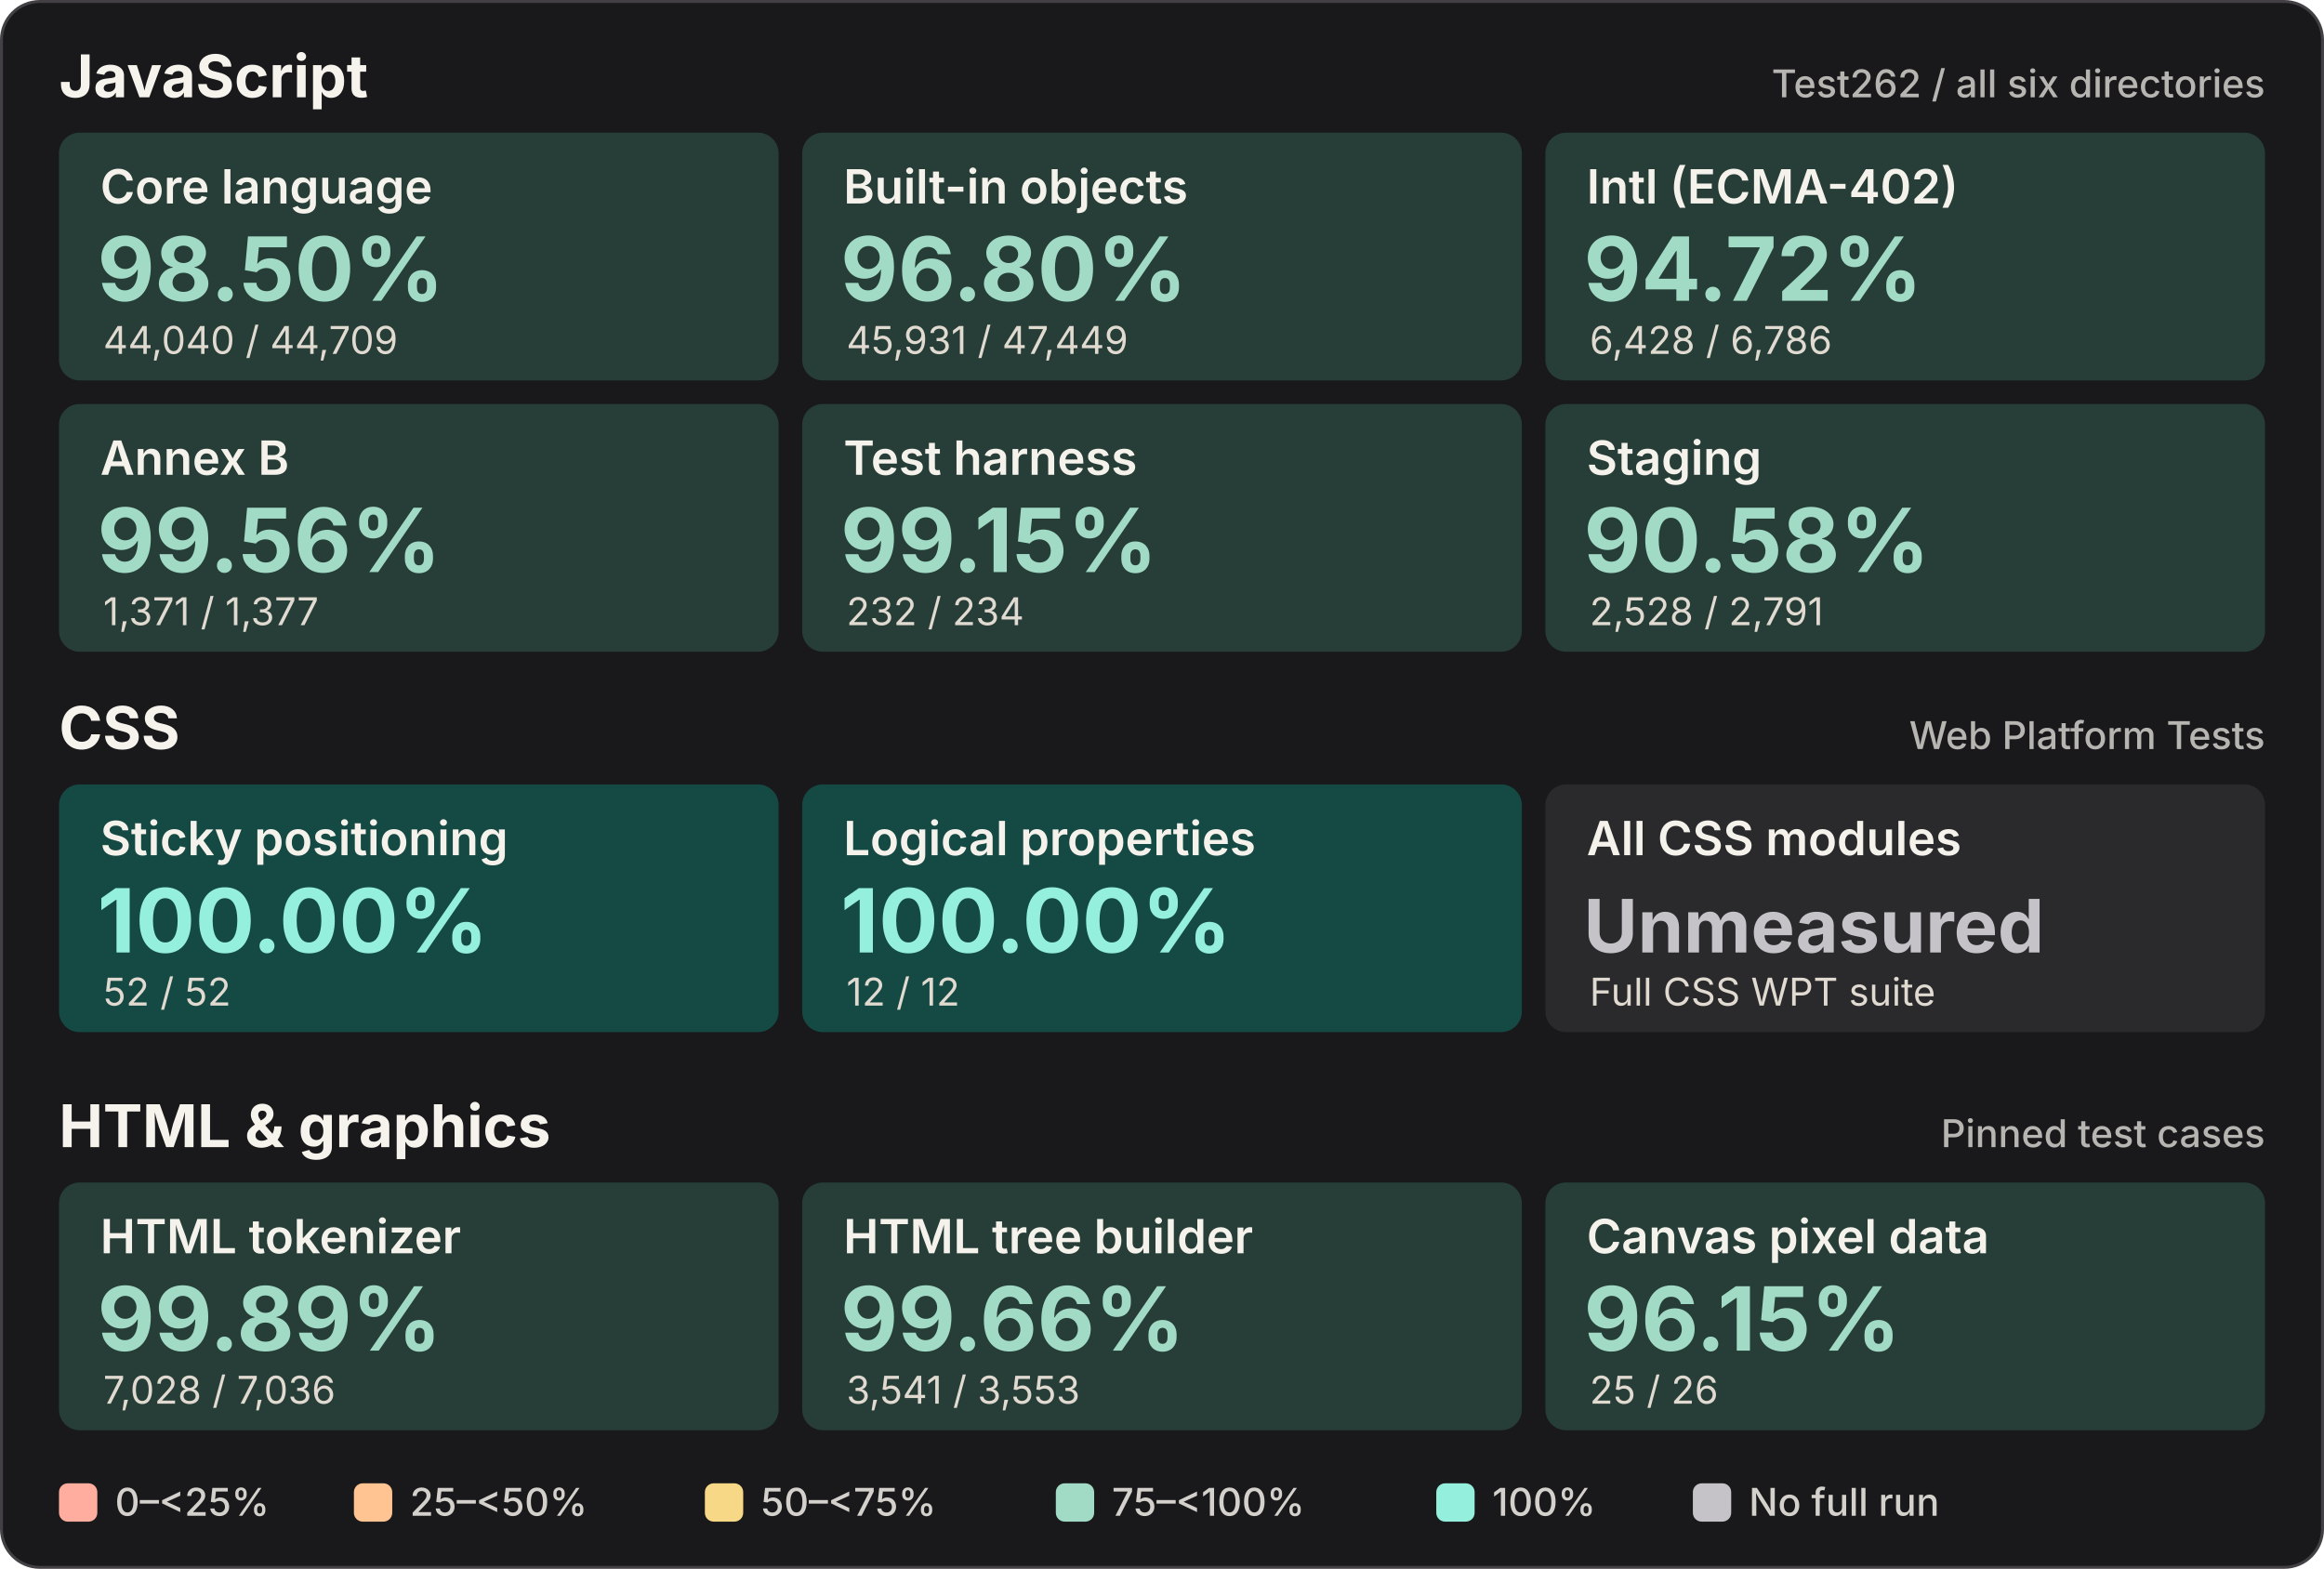
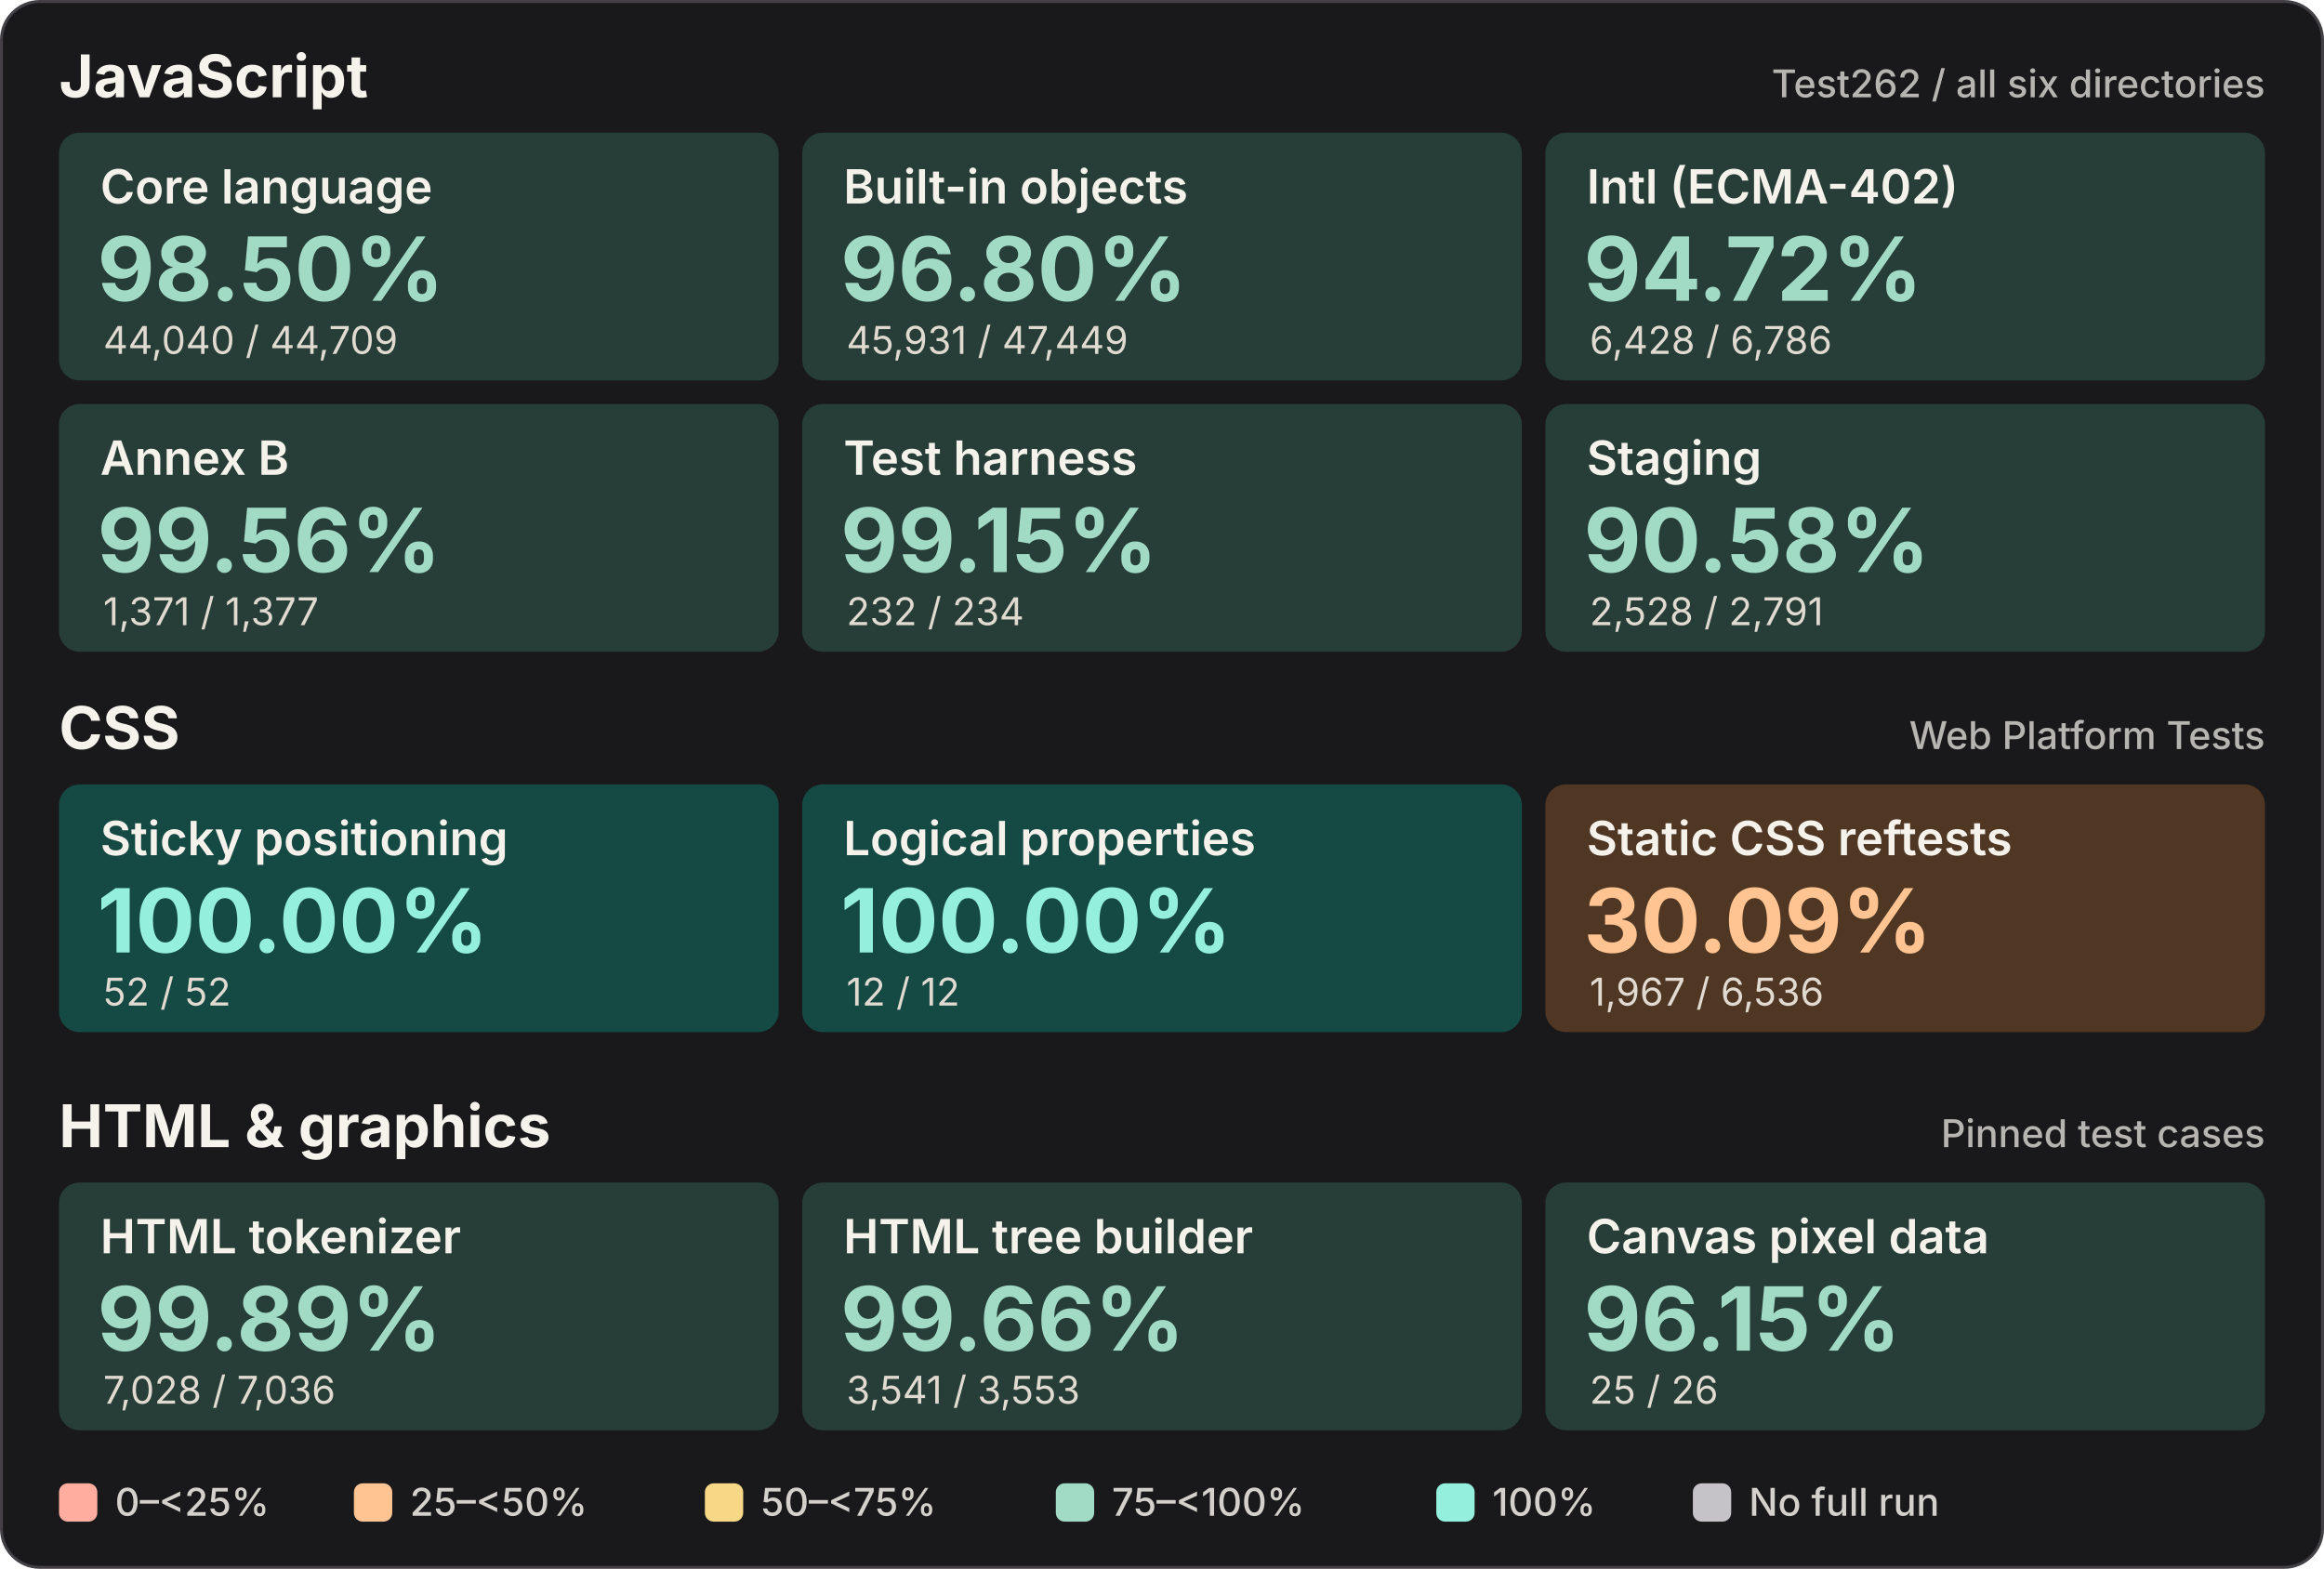
<svg xmlns="http://www.w3.org/2000/svg" width="788" height="532" viewBox="0 0 788 532" role="img" aria-labelledby="chart-title chart-desc">
  <rect x=".5" y=".5" width="787" height="531" rx="13" fill="#19191b" stroke="#424044" />
  <g font-family="system-ui,-apple-system,BlinkMacSystemFont,Segoe UI,sans-serif" style="font-variant-numeric:tabular-nums">
    <text x="20" y="33" font-size="20" fill="#f6f3ed" font-weight="650" text-anchor="start">JavaScript</text>
    <text x="768" y="33" font-size="13" fill="#b7b5b1" font-weight="450" text-anchor="end">Test262  /  all six directories</text>
    <g transform="translate(20 45)">
      <rect width="244" height="84" rx="7" fill="#263e37" />
      <text x="14" y="24" font-size="16" fill="#f5f2ec" font-weight="600" text-anchor="start">Core language</text>
      <text x="13" y="57" font-size="30" fill="#a1dac5" font-weight="650" text-anchor="start">98.50%</text>
      <text x="15" y="75" font-size="13" fill="#e0dad1" font-weight="400" text-anchor="start">44,040 / 44,709</text>
    </g>
    <g transform="translate(272 45)">
      <rect width="244" height="84" rx="7" fill="#263e37" />
      <text x="14" y="24" font-size="16" fill="#f5f2ec" font-weight="600" text-anchor="start">Built-in objects</text>
      <text x="13" y="57" font-size="30" fill="#a1dac5" font-weight="650" text-anchor="start">96.80%</text>
      <text x="15" y="75" font-size="13" fill="#e0dad1" font-weight="400" text-anchor="start">45,931 / 47,449</text>
    </g>
    <g transform="translate(524 45)">
      <rect width="244" height="84" rx="7" fill="#263e37" />
      <text x="14" y="24" font-size="16" fill="#f5f2ec" font-weight="600" text-anchor="start">Intl (ECMA-402)</text>
      <text x="13" y="57" font-size="30" fill="#a1dac5" font-weight="650" text-anchor="start">94.72%</text>
      <text x="15" y="75" font-size="13" fill="#e0dad1" font-weight="400" text-anchor="start">6,428 / 6,786</text>
    </g>
    <g transform="translate(20 137)">
      <rect width="244" height="84" rx="7" fill="#263e37" />
      <text x="14" y="24" font-size="16" fill="#f5f2ec" font-weight="600" text-anchor="start">Annex B</text>
      <text x="13" y="57" font-size="30" fill="#a1dac5" font-weight="650" text-anchor="start">99.56%</text>
      <text x="15" y="75" font-size="13" fill="#e0dad1" font-weight="400" text-anchor="start">1,371 / 1,377</text>
    </g>
    <g transform="translate(272 137)">
      <rect width="244" height="84" rx="7" fill="#263e37" />
      <text x="14" y="24" font-size="16" fill="#f5f2ec" font-weight="600" text-anchor="start">Test harness</text>
      <text x="13" y="57" font-size="30" fill="#a1dac5" font-weight="650" text-anchor="start">99.15%</text>
      <text x="15" y="75" font-size="13" fill="#e0dad1" font-weight="400" text-anchor="start">232 / 234</text>
    </g>
    <g transform="translate(524 137)">
      <rect width="244" height="84" rx="7" fill="#263e37" />
      <text x="14" y="24" font-size="16" fill="#f5f2ec" font-weight="600" text-anchor="start">Staging</text>
      <text x="13" y="57" font-size="30" fill="#a1dac5" font-weight="650" text-anchor="start">90.58%</text>
      <text x="15" y="75" font-size="13" fill="#e0dad1" font-weight="400" text-anchor="start">2,528 / 2,791</text>
    </g>
    <text x="20" y="254" font-size="20" fill="#f6f3ed" font-weight="650" text-anchor="start">CSS</text>
    <text x="768" y="254" font-size="13" fill="#b7b5b1" font-weight="450" text-anchor="end">Web Platform Tests</text>
    <g transform="translate(20 266)">
      <rect width="244" height="84" rx="7" fill="#154943" />
      <text x="14" y="24" font-size="16" fill="#f5f2ec" font-weight="600" text-anchor="start">Sticky positioning</text>
      <text x="13" y="57" font-size="30" fill="#94efdc" font-weight="650" text-anchor="start">100.00%</text>
      <text x="15" y="75" font-size="13" fill="#e0dad1" font-weight="400" text-anchor="start">52 / 52</text>
    </g>
    <g transform="translate(272 266)">
      <rect width="244" height="84" rx="7" fill="#154943" />
      <text x="14" y="24" font-size="16" fill="#f5f2ec" font-weight="600" text-anchor="start">Logical properties</text>
      <text x="13" y="57" font-size="30" fill="#94efdc" font-weight="650" text-anchor="start">100.00%</text>
      <text x="15" y="75" font-size="13" fill="#e0dad1" font-weight="400" text-anchor="start">12 / 12</text>
    </g>
    <g transform="translate(524 266)">
-       <rect width="244" height="84" rx="7" fill="#2a2a2d" />
-       <text x="14" y="24" font-size="16" fill="#f5f2ec" font-weight="600" text-anchor="start">All CSS modules</text>
-       <text x="13" y="57" font-size="25" fill="#c5c3c8" font-weight="650" text-anchor="start">Unmeasured</text>
-       <text x="15" y="75" font-size="13" fill="#e0dad1" font-weight="400" text-anchor="start">Full CSS WPT suite</text>
+       <rect width="244" height="84" rx="7" fill="#503723" />
+       <text x="14" y="24" font-size="16" fill="#f5f2ec" font-weight="600" text-anchor="start">Static CSS reftests</text>
+       <text x="13" y="57" font-size="30" fill="#ffc491" font-weight="650" text-anchor="start">30.09%</text>
+       <text x="15" y="75" font-size="13" fill="#e0dad1" font-weight="400" text-anchor="start">1,967 / 6,536</text>
    </g>
    <text x="20" y="389" font-size="20" fill="#f6f3ed" font-weight="650" text-anchor="start">HTML &amp; graphics</text>
    <text x="768" y="389" font-size="13" fill="#b7b5b1" font-weight="450" text-anchor="end">Pinned test cases</text>
    <g transform="translate(20 401)">
      <rect width="244" height="84" rx="7" fill="#263e37" />
      <text x="14" y="24" font-size="16" fill="#f5f2ec" font-weight="600" text-anchor="start">HTML tokenizer</text>
      <text x="13" y="57" font-size="30" fill="#a1dac5" font-weight="650" text-anchor="start">99.89%</text>
      <text x="15" y="75" font-size="13" fill="#e0dad1" font-weight="400" text-anchor="start">7,028 / 7,036</text>
    </g>
    <g transform="translate(272 401)">
      <rect width="244" height="84" rx="7" fill="#263e37" />
      <text x="14" y="24" font-size="16" fill="#f5f2ec" font-weight="600" text-anchor="start">HTML tree builder</text>
      <text x="13" y="57" font-size="30" fill="#a1dac5" font-weight="650" text-anchor="start">99.66%</text>
      <text x="15" y="75" font-size="13" fill="#e0dad1" font-weight="400" text-anchor="start">3,541 / 3,553</text>
    </g>
    <g transform="translate(524 401)">
      <rect width="244" height="84" rx="7" fill="#263e37" />
      <text x="14" y="24" font-size="16" fill="#f5f2ec" font-weight="600" text-anchor="start">Canvas pixel data</text>
      <text x="13" y="57" font-size="30" fill="#a1dac5" font-weight="650" text-anchor="start">96.15%</text>
      <text x="15" y="75" font-size="13" fill="#e0dad1" font-weight="400" text-anchor="start">25 / 26</text>
    </g>
    <rect x="20" y="503" width="13" height="13" rx="3" fill="#ffad9e" />
    <text x="39" y="514" font-size="13" fill="#d4d0cb" font-weight="500" text-anchor="start">0–&lt;25%</text>
    <rect x="120" y="503" width="13" height="13" rx="3" fill="#ffc491" />
    <text x="139" y="514" font-size="13" fill="#d4d0cb" font-weight="500" text-anchor="start">25–&lt;50%</text>
    <rect x="239" y="503" width="13" height="13" rx="3" fill="#f6d887" />
    <text x="258" y="514" font-size="13" fill="#d4d0cb" font-weight="500" text-anchor="start">50–&lt;75%</text>
    <rect x="358" y="503" width="13" height="13" rx="3" fill="#a1dac5" />
    <text x="377" y="514" font-size="13" fill="#d4d0cb" font-weight="500" text-anchor="start">75–&lt;100%</text>
    <rect x="487" y="503" width="13" height="13" rx="3" fill="#94efdc" />
    <text x="506" y="514" font-size="13" fill="#d4d0cb" font-weight="500" text-anchor="start">100%</text>
    <rect x="574" y="503" width="13" height="13" rx="3" fill="#c5c3c8" />
    <text x="593" y="514" font-size="13" fill="#d4d0cb" font-weight="500" text-anchor="start">No full run</text>
  </g>
</svg>
